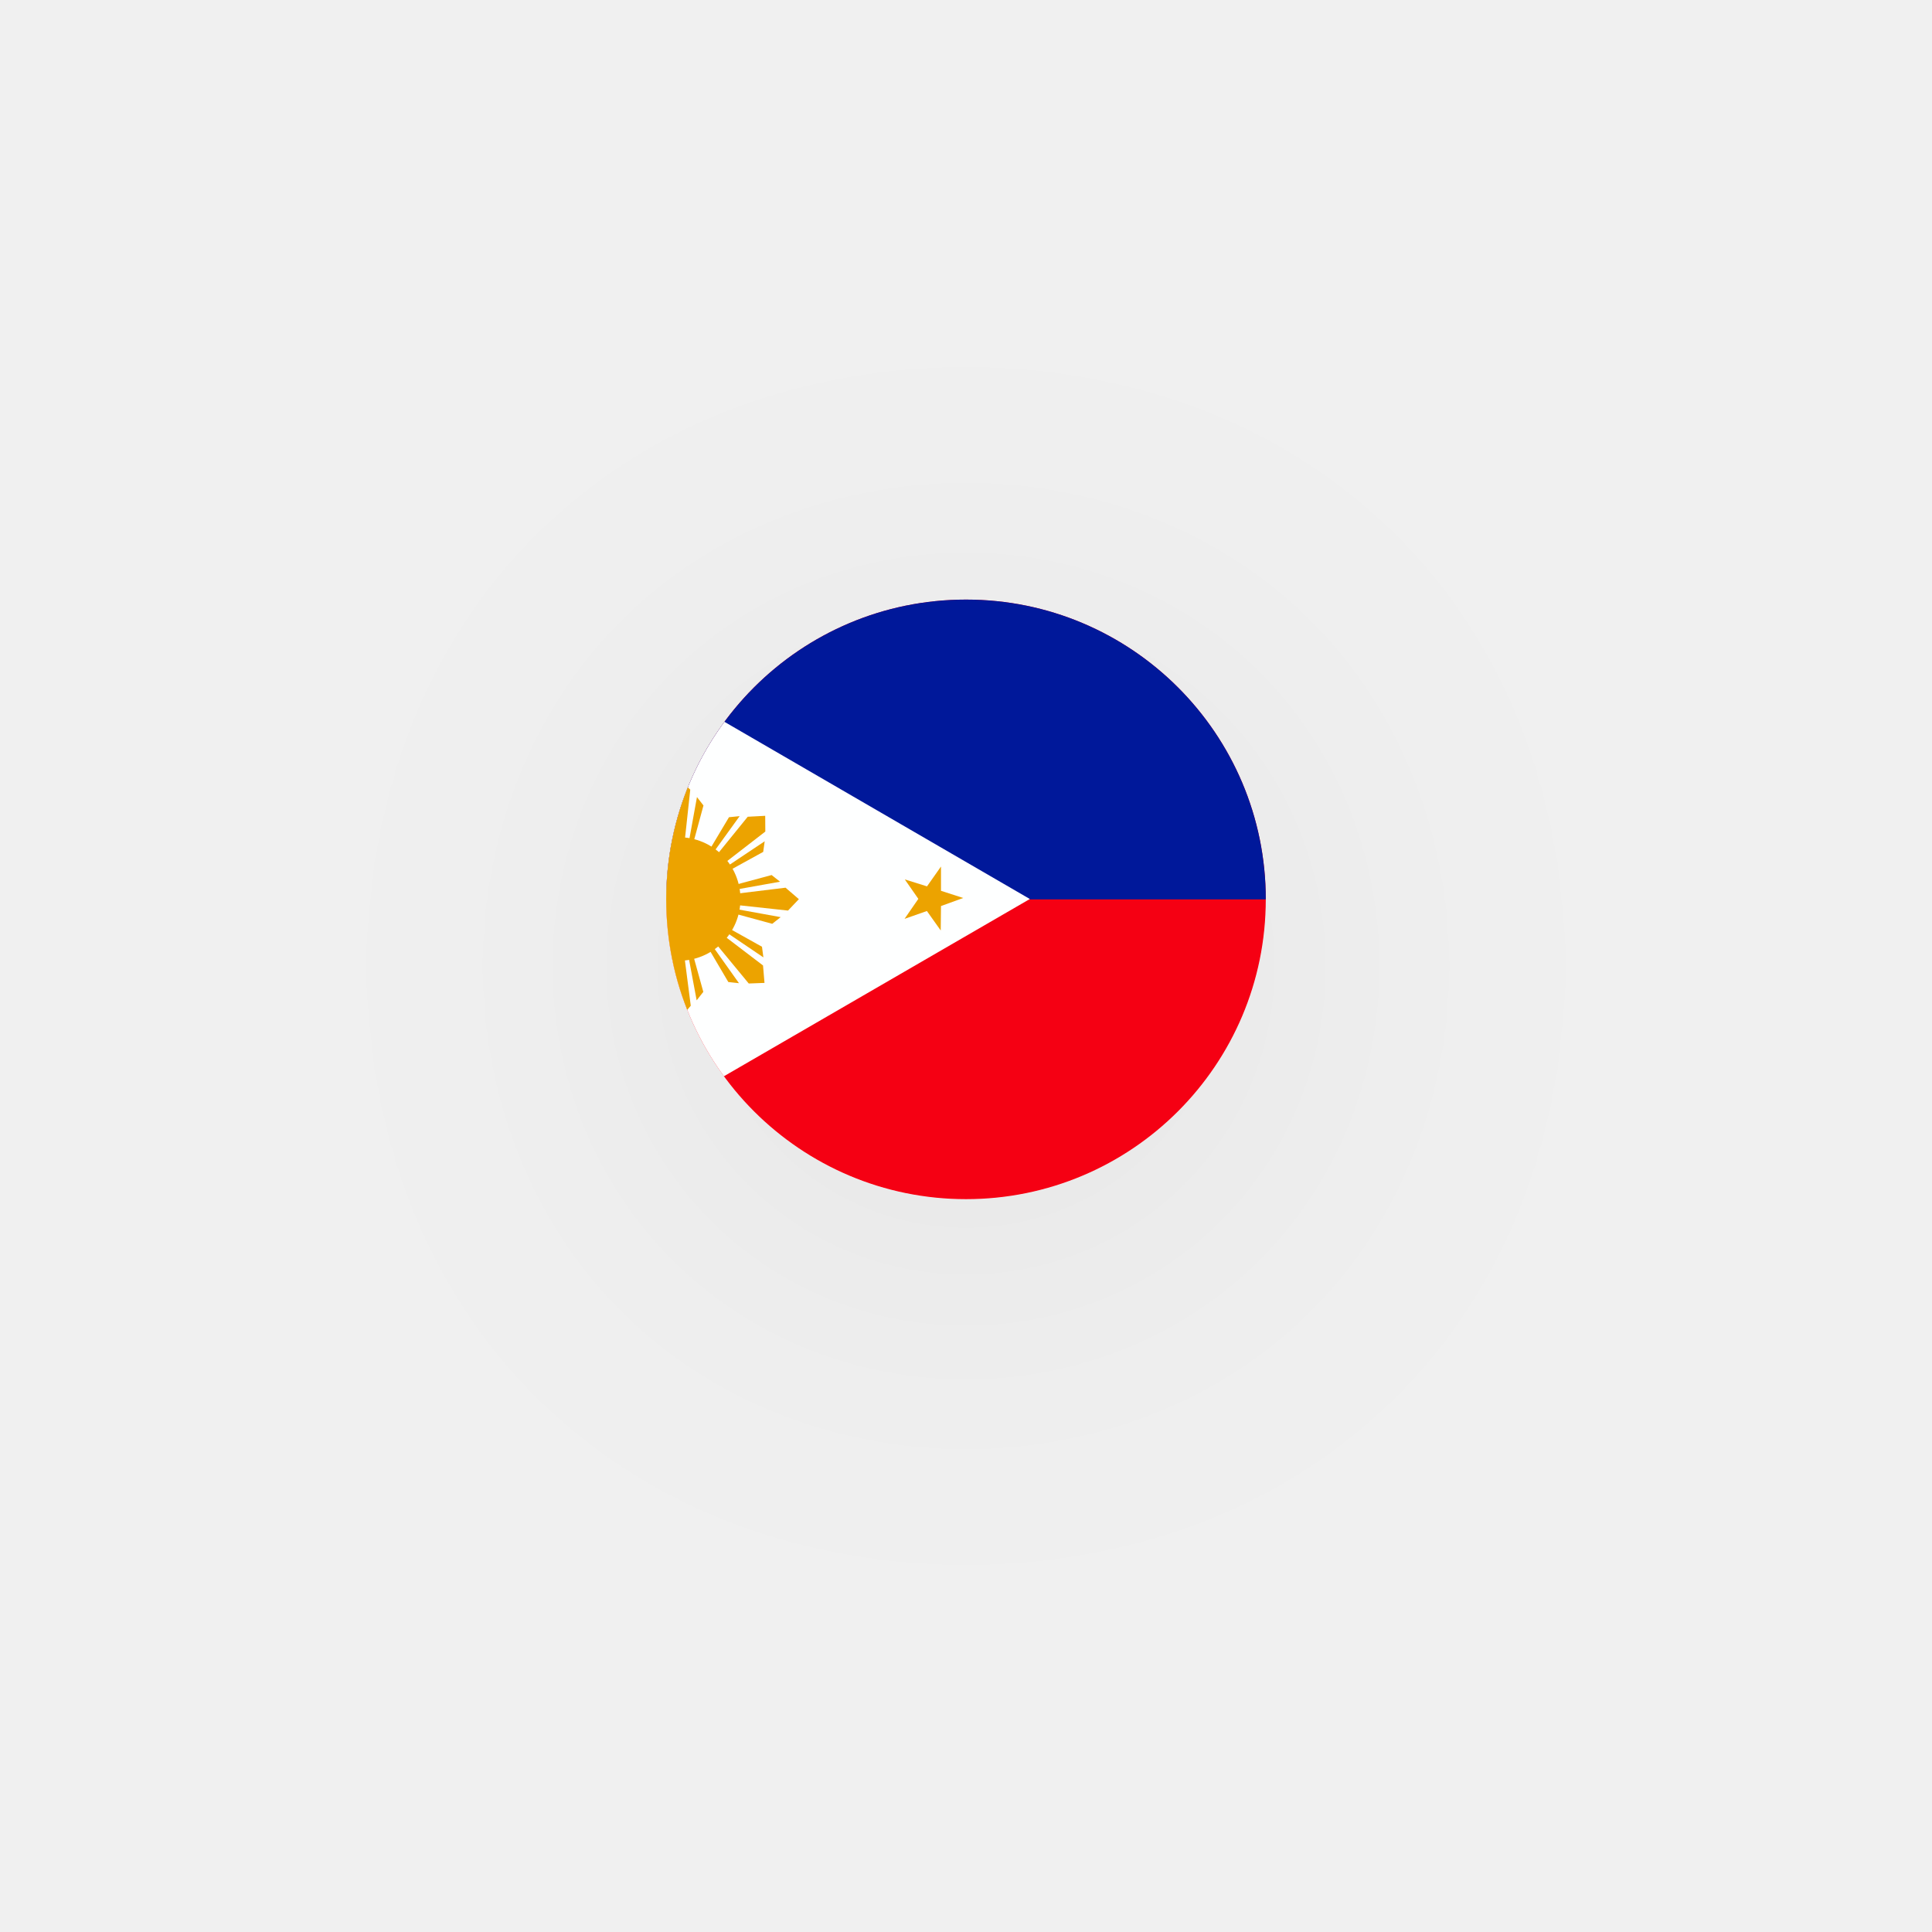
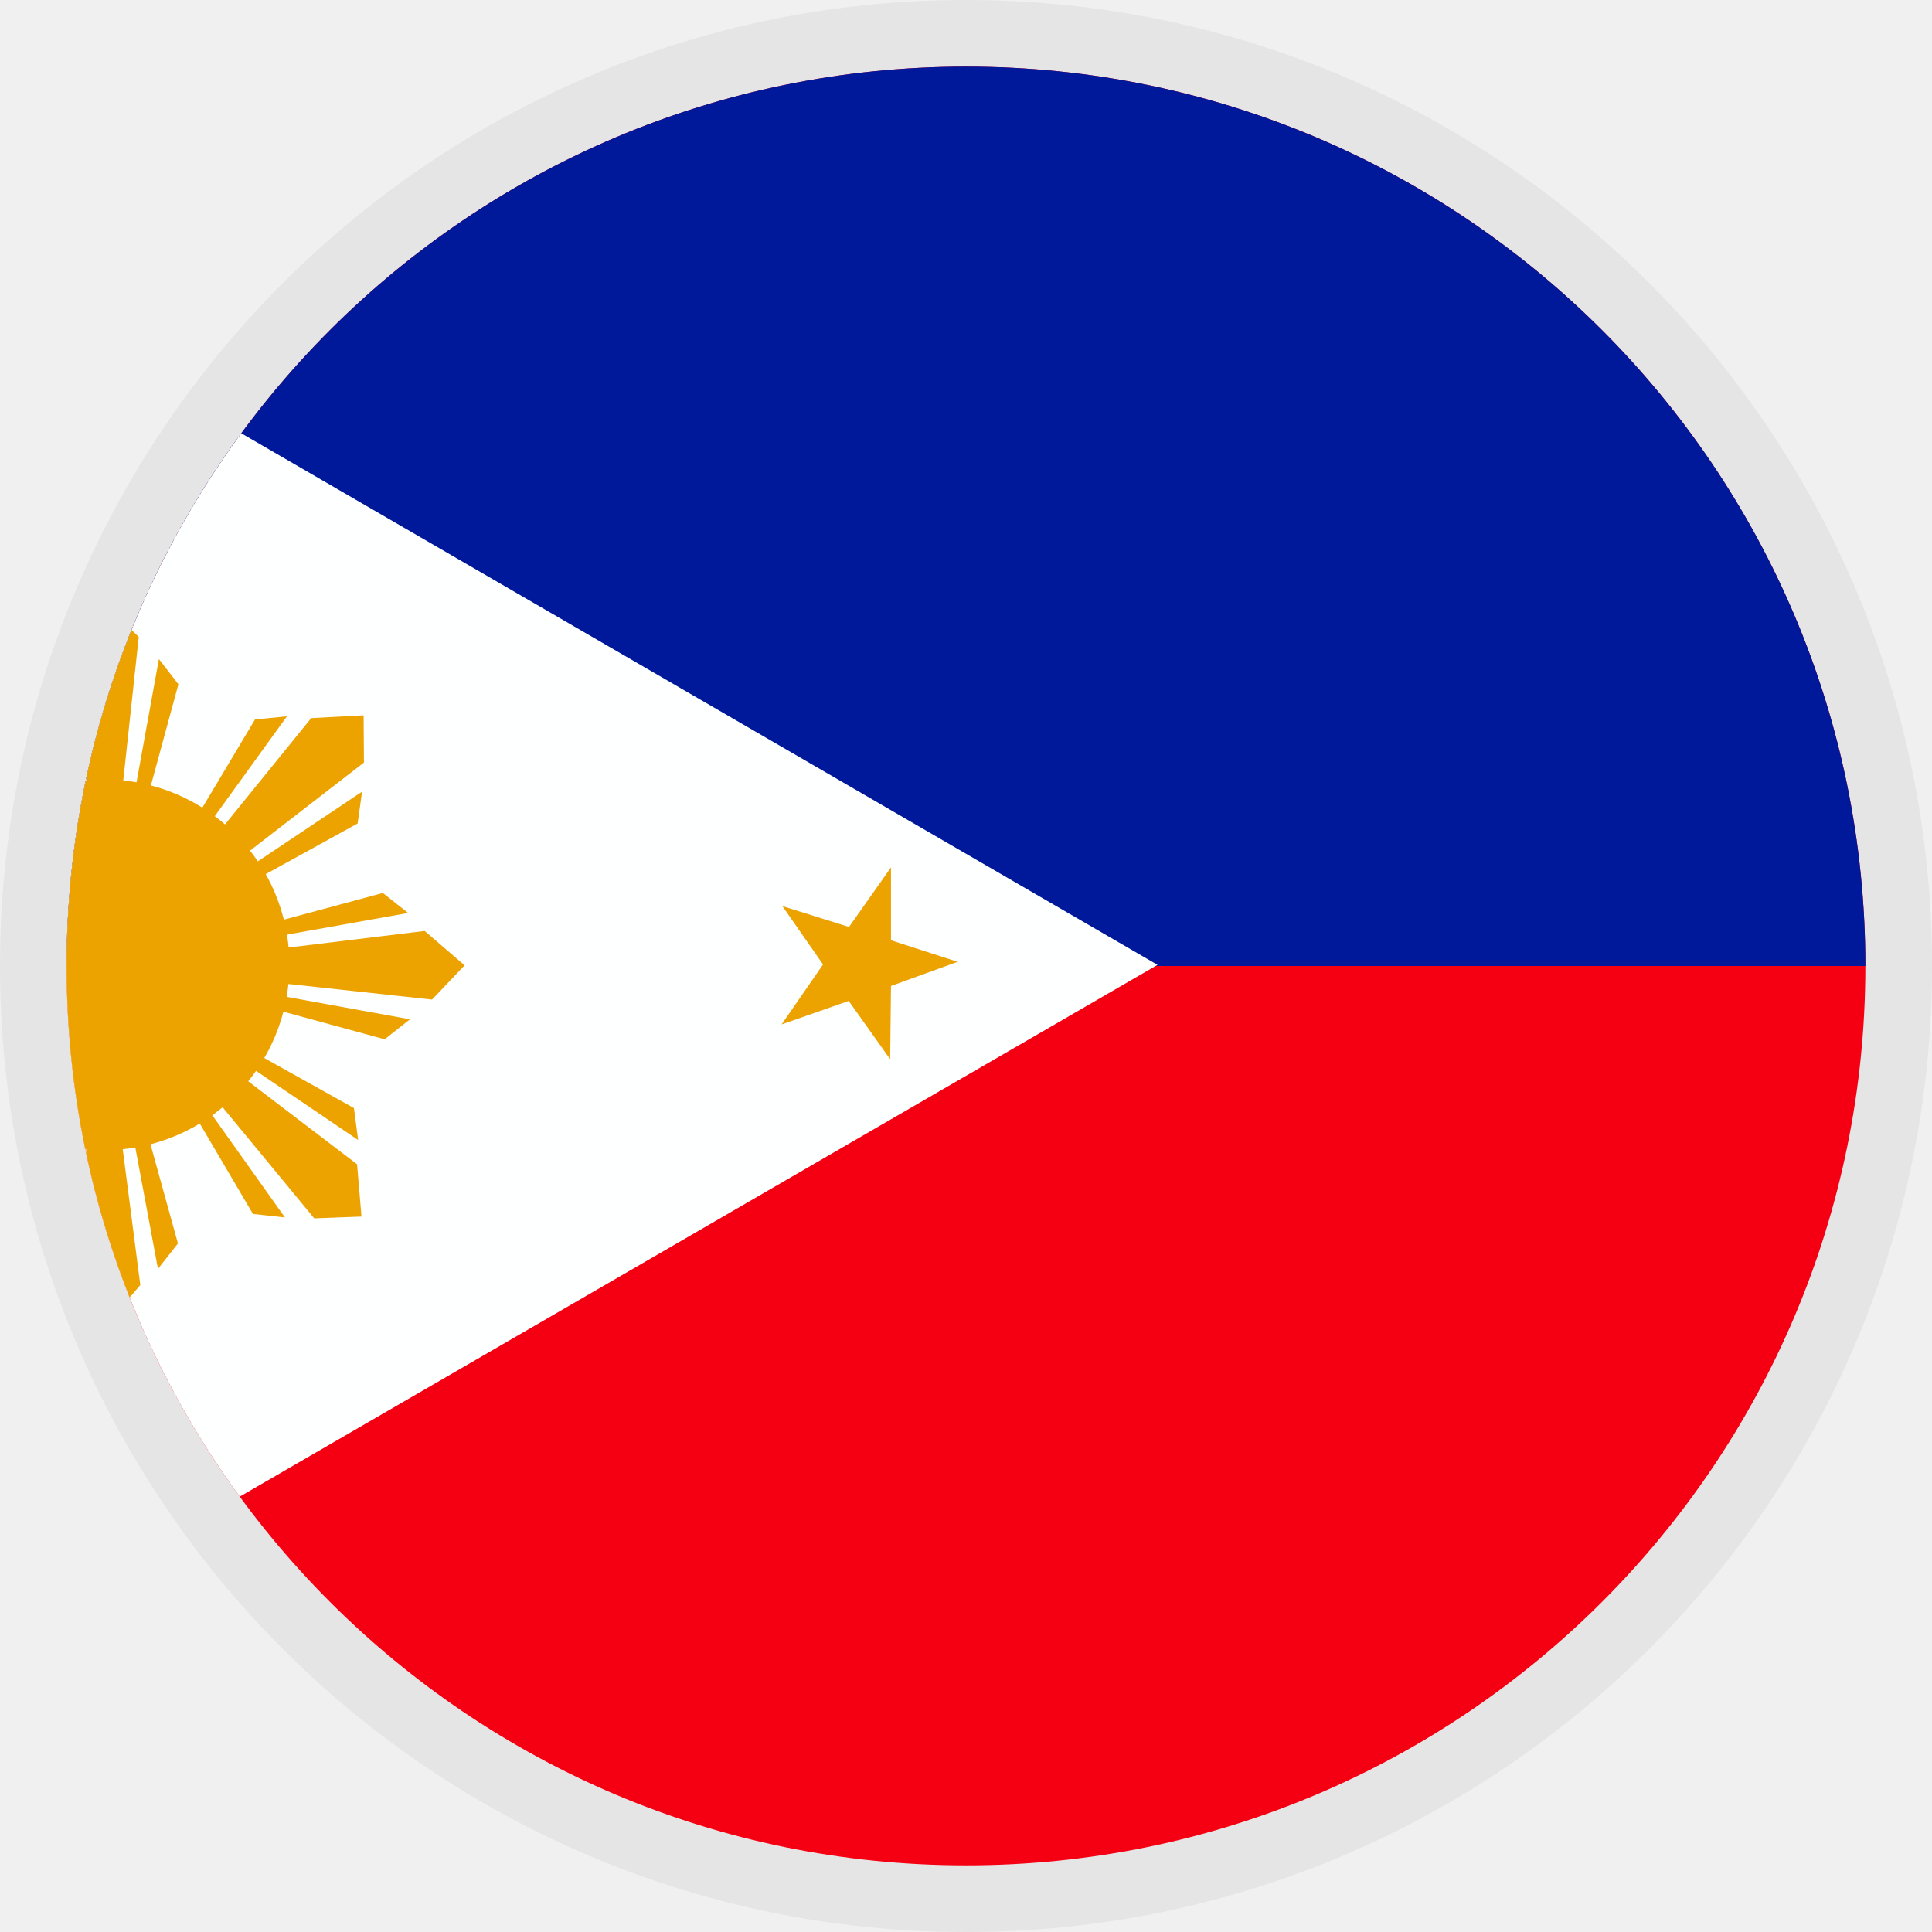
- <svg xmlns="http://www.w3.org/2000/svg" width="87" height="87" viewBox="0 0 87 87">
+ <svg xmlns="http://www.w3.org/2000/svg" width="29" height="29" viewBox="0 0 29 29">
  <defs>
-     <style>.a,.c{fill:#fff;}.a{stroke:#707070;}.b{fill:rgba(0,0,0,0.67);}.d{clip-path:url(#c);}.e{clip-path:url(#d);}.f{fill:#f50013;}.g{fill:#00189a;}.h{fill:#feffff;}.h,.i{fill-rule:evenodd;}.i,.j{fill:#eca300;}.k{filter:url(#a);}</style>
-     <filter id="a" x="0" y="0" width="87" height="87" filterUnits="userSpaceOnUse">
-       <feOffset dy="3" input="SourceAlpha" />
-       <feGaussianBlur stdDeviation="10" result="b" />
-       <feFlood flood-opacity="0.051" />
-       <feComposite operator="in" in2="b" />
-       <feComposite in="SourceGraphic" />
-     </filter>
-     <clipPath id="c">
-       <ellipse class="a" cx="13.5" cy="13.5" rx="13.5" ry="13.5" />
+     <clipPath id="clip-path">
+       <ellipse id="Ellipse_9" data-name="Ellipse 9" cx="13.5" cy="13.5" rx="13.5" ry="13.5" fill="#fff" stroke="#707070" stroke-width="1" />
    </clipPath>
-     <clipPath id="d">
-       <rect class="b" width="36" height="27" />
+     <clipPath id="clip-path-2">
+       <rect id="rect8675" width="36" height="27" fill="rgba(0,0,0,0.67)" />
    </clipPath>
  </defs>
-   <g transform="translate(-239 -483)">
-     <g class="k" transform="matrix(1, 0, 0, 1, 239, 483)">
-       <ellipse class="c" cx="13.5" cy="13.5" rx="13.5" ry="13.5" transform="translate(30 27)" />
-     </g>
-     <g class="d" transform="translate(269 510)">
-       <g class="e" transform="translate(-6.865)">
-         <g transform="translate(2.25)">
-           <rect class="f" width="40.5" height="27" transform="translate(-2.25)" />
-           <rect class="g" width="40.5" height="13.5" transform="translate(-2.25)" />
-           <path class="h" d="M-2.25,0,20.99,13.483-2.25,26.948V0Z" />
-           <path class="i" d="M-1.149,24.587l.237-1.04-.934-.516L-.76,22.9l.247-1.038.434.956,1.087-.126-.817.727.425.961-.939-.507-.824.719Z" />
-           <path class="i" d="M3.794,11.166,2.96,9.734l-.48-.054L3.623,11.3l.172-.135Zm-.647.656L1.393,10.473l-.063-.785.709-.024,1.45,1.773-.342.386Zm-.266.309-1.443-.815-.061-.479,1.637,1.12-.133.173Z" />
-           <path class="i" d="M5.858,10.871l.435-1.6L6,8.893l-.354,1.951.217.027Zm-.922,0-.269-2.2.516-.6.515.488-.246,2.277-.515.027Zm-.407.027L4.1,9.3l.3-.379.35,1.952-.217.027Z" />
-           <path class="i" d="M7.53,12.161l1.453-.8.067-.478L7.4,11.986l.131.175ZM6.891,11.5,8.286,9.779l.787-.042.005.709-1.81,1.4L6.891,11.5Zm-.3-.274L7.442,9.8l.48-.048L6.76,11.36l-.17-.137Z" />
-           <path class="i" d="M7.789,14.164l1.6.436.38-.3-1.951-.355-.027.217Zm0-.922,2.2-.268.6.516-.489.514-2.277-.247-.026-.515Zm-.027-.407,1.6-.431.379.3-1.952.349-.027-.217Z" />
-           <path class="i" d="M6.572,15.794l.84,1.428.48.052L6.743,15.658l-.171.136Zm.644-.659,1.759,1.341.066.785-.709.027L6.875,15.522l.341-.387Zm.265-.31,1.447.808.063.479L7.349,15l.132-.174Z" />
-           <path class="i" d="M4.515,16.1l-.424,1.6.3.378.341-1.954L4.515,16.1Zm.922-.005.284,2.194-.512.6L4.692,18.4l.231-2.278.515-.03Zm.406-.03.443,1.6-.3.381-.364-1.95.217-.028Z" />
-           <path class="i" d="M2.847,14.843l-1.44.819-.059.479L2.98,15.016l-.134-.173Zm.65.654-1.367,1.74-.786.055-.017-.709L3.114,15.15,3.5,15.5Zm.306.269L2.973,17.2l-.479.056L3.63,15.631l.172.135Z" />
-           <path class="i" d="M2.562,12.819l-1.6-.425-.378.3,1.954.342.026-.217Zm.005.922-2.194.283-.6-.512.485-.518,2.278.231.03.515Zm.029.406L1,14.59l-.381-.3,1.95-.363.028.217Z" />
-           <path class="i" d="M16.972,14.893l-.618-.869-1.007.353.622-.9-.61-.876,1,.313.63-.894,0,1.094,1,.323-1,.363-.012,1.094Z" />
-           <path class="i" d="M-.554,5.182-.746,4.133l-1.062-.107.945-.552-.182-1.052.776.708L.68,2.587l-.465.99.768.716L-.08,4.2l-.474.986Z" />
-           <circle class="j" cx="2.782" cy="2.782" r="2.782" transform="translate(2.395 10.7)" />
+   <g id="PHP" transform="translate(-268 -509)">
+     <circle id="Ellipse_50" data-name="Ellipse 50" cx="14.5" cy="14.5" r="14.5" transform="translate(268 509)" opacity="0.05" />
+     <g id="Mask_Group_7" data-name="Mask Group 7" transform="translate(269 510)" clip-path="url(#clip-path)">
+       <g id="phl" transform="translate(-6.865)" clip-path="url(#clip-path-2)">
+         <g id="g8587" transform="translate(2.25)">
+           <rect id="rect149" width="40.5" height="27" transform="translate(-2.25)" fill="#f50013" />
+           <rect id="rect280" width="40.5" height="13.5" transform="translate(-2.25)" fill="#00189a" />
+           <path id="path279" d="M-2.25,0,20.99,13.483-2.25,26.948V0Z" fill="#feffff" fill-rule="evenodd" />
+           <path id="path205" d="M-1.149,24.587l.237-1.04-.934-.516L-.76,22.9l.247-1.038.434.956,1.087-.126-.817.727.425.961-.939-.507-.824.719Z" fill="#eca300" fill-rule="evenodd" />
+           <path id="path425" d="M3.794,11.166,2.96,9.734l-.48-.054L3.623,11.3l.172-.135Zm-.647.656L1.393,10.473l-.063-.785.709-.024,1.45,1.773-.342.386Zm-.266.309-1.443-.815-.061-.479,1.637,1.12-.133.173Z" fill="#eca300" fill-rule="evenodd" />
+           <path id="path426" d="M5.858,10.871l.435-1.6L6,8.893l-.354,1.951.217.027Zm-.922,0-.269-2.2.516-.6.515.488-.246,2.277-.515.027Zm-.407.027L4.1,9.3l.3-.379.35,1.952-.217.027Z" fill="#eca300" fill-rule="evenodd" />
+           <path id="path427" d="M7.53,12.161l1.453-.8.067-.478L7.4,11.986l.131.175ZM6.891,11.5,8.286,9.779l.787-.042.005.709-1.81,1.4L6.891,11.5Zm-.3-.274L7.442,9.8l.48-.048L6.76,11.36l-.17-.137Z" fill="#eca300" fill-rule="evenodd" />
+           <path id="path428" d="M7.789,14.164l1.6.436.38-.3-1.951-.355-.027.217Zm0-.922,2.2-.268.6.516-.489.514-2.277-.247-.026-.515Zm-.027-.407,1.6-.431.379.3-1.952.349-.027-.217Z" fill="#eca300" fill-rule="evenodd" />
+           <path id="path429" d="M6.572,15.794l.84,1.428.48.052L6.743,15.658l-.171.136Zm.644-.659,1.759,1.341.066.785-.709.027L6.875,15.522l.341-.387Zm.265-.31,1.447.808.063.479L7.349,15l.132-.174Z" fill="#eca300" fill-rule="evenodd" />
+           <path id="path430" d="M4.515,16.1l-.424,1.6.3.378.341-1.954L4.515,16.1Zm.922-.005.284,2.194-.512.6L4.692,18.4l.231-2.278.515-.03Zm.406-.03.443,1.6-.3.381-.364-1.95.217-.028Z" fill="#eca300" fill-rule="evenodd" />
+           <path id="path431" d="M2.847,14.843l-1.44.819-.059.479L2.98,15.016l-.134-.173Zm.65.654-1.367,1.74-.786.055-.017-.709L3.114,15.15,3.5,15.5Zm.306.269L2.973,17.2l-.479.056L3.63,15.631l.172.135Z" fill="#eca300" fill-rule="evenodd" />
+           <path id="path432" d="M2.562,12.819l-1.6-.425-.378.3,1.954.342.026-.217Zm.005.922-2.194.283-.6-.512.485-.518,2.278.231.03.515Zm.029.406L1,14.59l-.381-.3,1.95-.363.028.217Z" fill="#eca300" fill-rule="evenodd" />
+           <path id="path433" d="M16.972,14.893l-.618-.869-1.007.353.622-.9-.61-.876,1,.313.63-.894,0,1.094,1,.323-1,.363-.012,1.094Z" fill="#eca300" fill-rule="evenodd" />
+           <path id="path434" d="M-.554,5.182-.746,4.133l-1.062-.107.945-.552-.182-1.052.776.708L.68,2.587l-.465.99.768.716L-.08,4.2l-.474.986Z" fill="#eca300" fill-rule="evenodd" />
+           <circle id="path418" cx="2.782" cy="2.782" r="2.782" transform="translate(2.395 10.7)" fill="#eca300" />
        </g>
      </g>
    </g>
  </g>
</svg>
